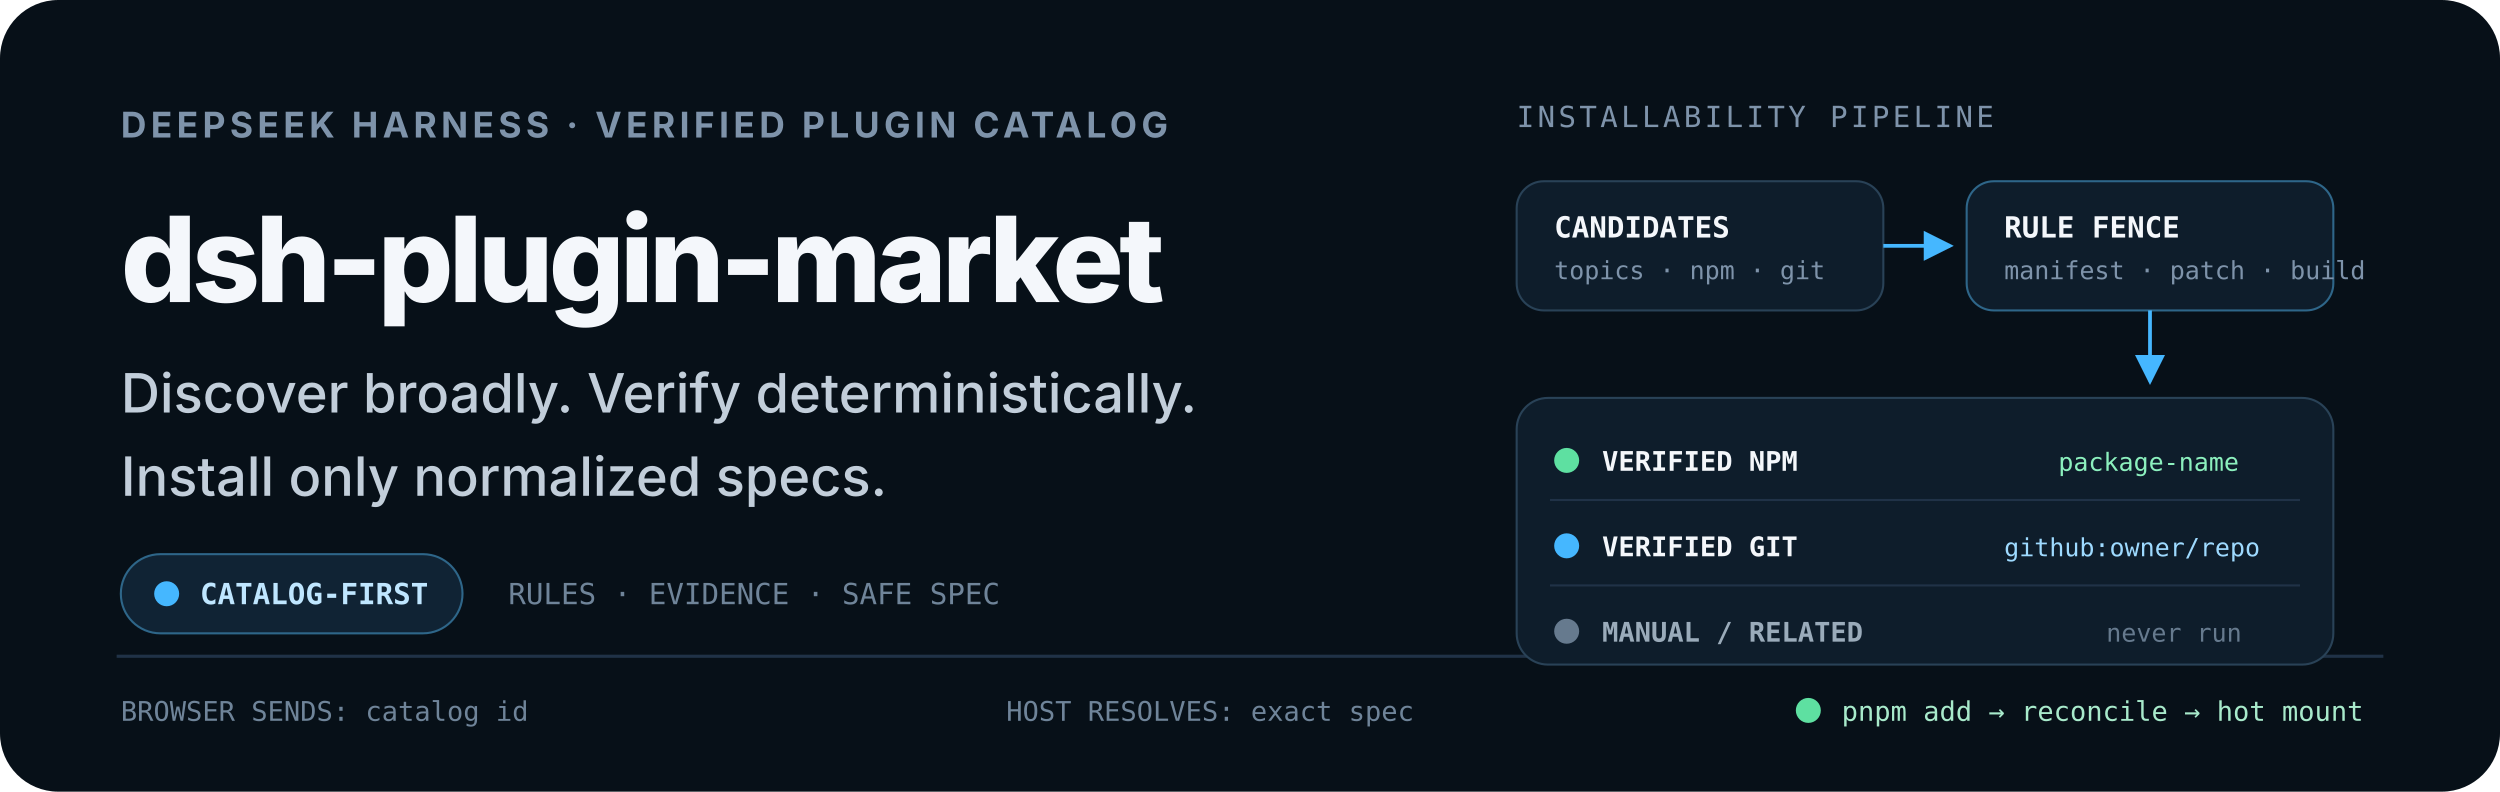
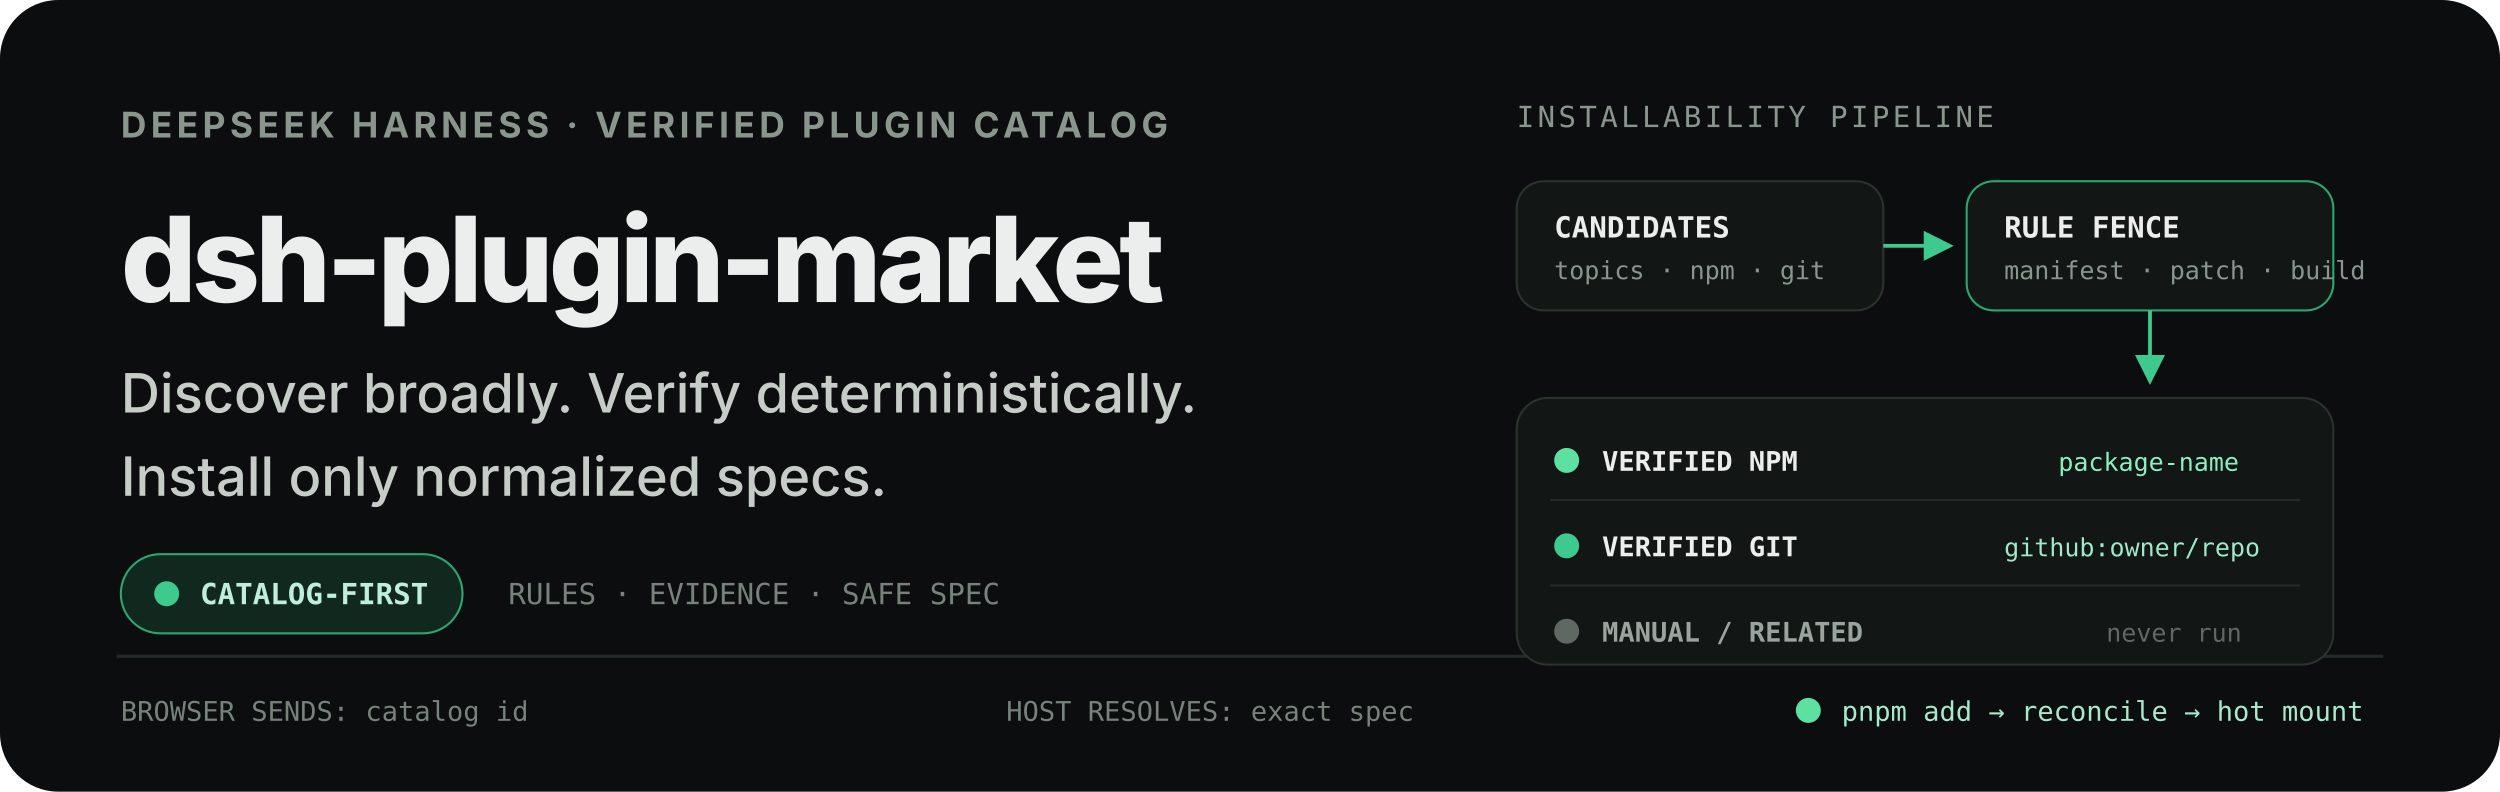
<svg xmlns="http://www.w3.org/2000/svg" width="1200" height="380" viewBox="0 0 1200 380" role="img" aria-labelledby="title desc">
  <defs>
    <marker id="arrow" markerWidth="8" markerHeight="8" refX="7" refY="4" orient="auto" markerUnits="strokeWidth">
-       <path d="M0 0L8 4L0 8Z" fill="#45B7FF" />
+       <path d="M0 0L8 4L0 8Z" fill="#3EC98F" />
    </marker>
  </defs>
-   <rect width="1200" height="380" rx="28" fill="#071018" />
-   <path d="M56 315H1144" stroke="#203247" stroke-width="1.5" />
+   <rect width="1200" height="380" rx="28" fill="#0B0D0E" />
+   <path d="M56 315H1144" stroke="#232B27" stroke-width="1.5" />
  <g id="title-block" font-family="-apple-system, BlinkMacSystemFont, 'Segoe UI', 'PingFang SC', sans-serif">
-     <text x="58" y="66" fill="#7E93AA" font-size="17" font-weight="650" letter-spacing="2.1">DEEPSEEK HARNESS · VERIFIED PLUGIN CATALOG</text>
-     <text x="58" y="145" fill="#F4F7FB" font-size="57" font-weight="760" letter-spacing="-2.2">dsh-plugin-market</text>
-     <text x="58" y="198" fill="#C2CEDA" font-size="26" font-weight="520">Discover broadly. Verify deterministically.</text>
-     <text x="58" y="238" fill="#C2CEDA" font-size="26" font-weight="520">Install only normalized specs.</text>
+     <text x="58" y="66" fill="#8A958E" font-size="17" font-weight="650" letter-spacing="2.1">DEEPSEEK HARNESS · VERIFIED PLUGIN CATALOG</text>
+     <text x="58" y="145" fill="#ECEEED" font-size="57" font-weight="760" letter-spacing="-2.2">dsh-plugin-market</text>
+     <text x="58" y="198" fill="#C6CCC7" font-size="26" font-weight="520">Discover broadly. Verify deterministically.</text>
+     <text x="58" y="238" fill="#C6CCC7" font-size="26" font-weight="520">Install only normalized specs.</text>
    <g font-family="ui-monospace, SFMono-Regular, Menlo, monospace" font-size="14">
-       <rect x="58" y="266" width="164" height="38" rx="19" fill="#102334" stroke="#2E6689" />
-       <circle cx="80" cy="285" r="6" fill="#45B7FF" />
-       <text x="96" y="290" fill="#BFE6FF" font-weight="700">CATALOG-FIRST</text>
-       <text x="244" y="290" fill="#6F8499">RULES · EVIDENCE · SAFE SPEC</text>
+       <rect x="58" y="266" width="164" height="38" rx="19" fill="#10281E" stroke="#2BA772" />
+       <circle cx="80" cy="285" r="6" fill="#3EC98F" />
+       <text x="96" y="290" fill="#BFEEDA" font-weight="700">CATALOG-FIRST</text>
+       <text x="244" y="290" fill="#77827B">RULES · EVIDENCE · SAFE SPEC</text>
    </g>
  </g>
  <g id="catalog-pipeline" transform="translate(728 44)" font-family="ui-monospace, SFMono-Regular, Menlo, monospace">
-     <text x="0" y="17" fill="#7E93AA" font-size="14" letter-spacing="1.6">INSTALLABILITY PIPELINE</text>
+     <text x="0" y="17" fill="#8A958E" font-size="14" letter-spacing="1.6">INSTALLABILITY PIPELINE</text>
    <g transform="translate(0 43)">
-       <rect width="176" height="62" rx="13" fill="#0E1D2B" stroke="#294257" />
-       <text x="18" y="27" fill="#F4F7FB" font-size="14" font-weight="700">CANDIDATES</text>
-       <text x="18" y="47" fill="#7E93AA" font-size="12">topics · npm · git</text>
+       <rect width="176" height="62" rx="13" fill="#121615" stroke="#2A332E" />
+       <text x="18" y="27" fill="#ECEEED" font-size="14" font-weight="700">CANDIDATES</text>
+       <text x="18" y="47" fill="#8A958E" font-size="12">topics · npm · git</text>
    </g>
-     <path d="M176 74H208" stroke="#45B7FF" stroke-width="1.8" marker-end="url(#arrow)" />
+     <path d="M176 74H208" stroke="#3EC98F" stroke-width="1.8" marker-end="url(#arrow)" />
    <g transform="translate(216 43)">
-       <rect width="176" height="62" rx="13" fill="#0E1D2B" stroke="#2E6689" />
-       <text x="18" y="27" fill="#F4F7FB" font-size="14" font-weight="700">RULE FENCE</text>
-       <text x="18" y="47" fill="#7E93AA" font-size="12">manifest · patch · build</text>
+       <rect width="176" height="62" rx="13" fill="#121615" stroke="#2BA772" />
+       <text x="18" y="27" fill="#ECEEED" font-size="14" font-weight="700">RULE FENCE</text>
+       <text x="18" y="47" fill="#8A958E" font-size="12">manifest · patch · build</text>
    </g>
-     <path d="M304 105V139" stroke="#45B7FF" stroke-width="1.8" marker-end="url(#arrow)" />
+     <path d="M304 105V139" stroke="#3EC98F" stroke-width="1.8" marker-end="url(#arrow)" />
    <g transform="translate(0 147)">
-       <rect width="392" height="128" rx="15" fill="#0E1D2B" stroke="#294257" />
+       <rect width="392" height="128" rx="15" fill="#121615" stroke="#2A332E" />
      <g transform="translate(16 15)">
        <circle cx="8" cy="15" r="6" fill="#5EE0A1" />
-         <text x="25" y="20" fill="#F4F7FB" font-size="13" font-weight="700">VERIFIED NPM</text>
+         <text x="25" y="20" fill="#ECEEED" font-size="13" font-weight="700">VERIFIED NPM</text>
        <text x="244" y="20" fill="#8CF0BE" font-size="12">package-name</text>
      </g>
-       <path d="M16 49H376" stroke="#203247" />
+       <path d="M16 49H376" stroke="#232B27" />
      <g transform="translate(16 56)">
-         <circle cx="8" cy="15" r="6" fill="#45B7FF" />
-         <text x="25" y="20" fill="#F4F7FB" font-size="13" font-weight="700">VERIFIED GIT</text>
-         <text x="218" y="20" fill="#9EDAFF" font-size="12">github:owner/repo</text>
+         <circle cx="8" cy="15" r="6" fill="#3EC98F" />
+         <text x="25" y="20" fill="#ECEEED" font-size="13" font-weight="700">VERIFIED GIT</text>
+         <text x="218" y="20" fill="#9FE8C8" font-size="12">github:owner/repo</text>
      </g>
-       <path d="M16 90H376" stroke="#203247" />
+       <path d="M16 90H376" stroke="#232B27" />
      <g transform="translate(16 97)">
-         <circle cx="8" cy="15" r="6" fill="#667A8E" />
-         <text x="25" y="20" fill="#9AABBA" font-size="13" font-weight="700">MANUAL / RELATED</text>
-         <text x="267" y="20" fill="#667A8E" font-size="12">never run</text>
+         <circle cx="8" cy="15" r="6" fill="#5F6862" />
+         <text x="25" y="20" fill="#9AA39D" font-size="13" font-weight="700">MANUAL / RELATED</text>
+         <text x="267" y="20" fill="#5F6862" font-size="12">never run</text>
      </g>
    </g>
  </g>
  <g font-family="ui-monospace, SFMono-Regular, Menlo, monospace" font-size="13">
-     <text x="58" y="346" fill="#6F8499">BROWSER SENDS: catalog id</text>
-     <text x="483" y="346" fill="#6F8499">HOST RESOLVES: exact spec</text>
+     <text x="58" y="346" fill="#77827B">BROWSER SENDS: catalog id</text>
+     <text x="483" y="346" fill="#77827B">HOST RESOLVES: exact spec</text>
    <circle cx="868" cy="341" r="6" fill="#5EE0A1" />
    <text x="884" y="346" fill="#A8EACB">pnpm add → reconcile → hot mount</text>
  </g>
</svg>
